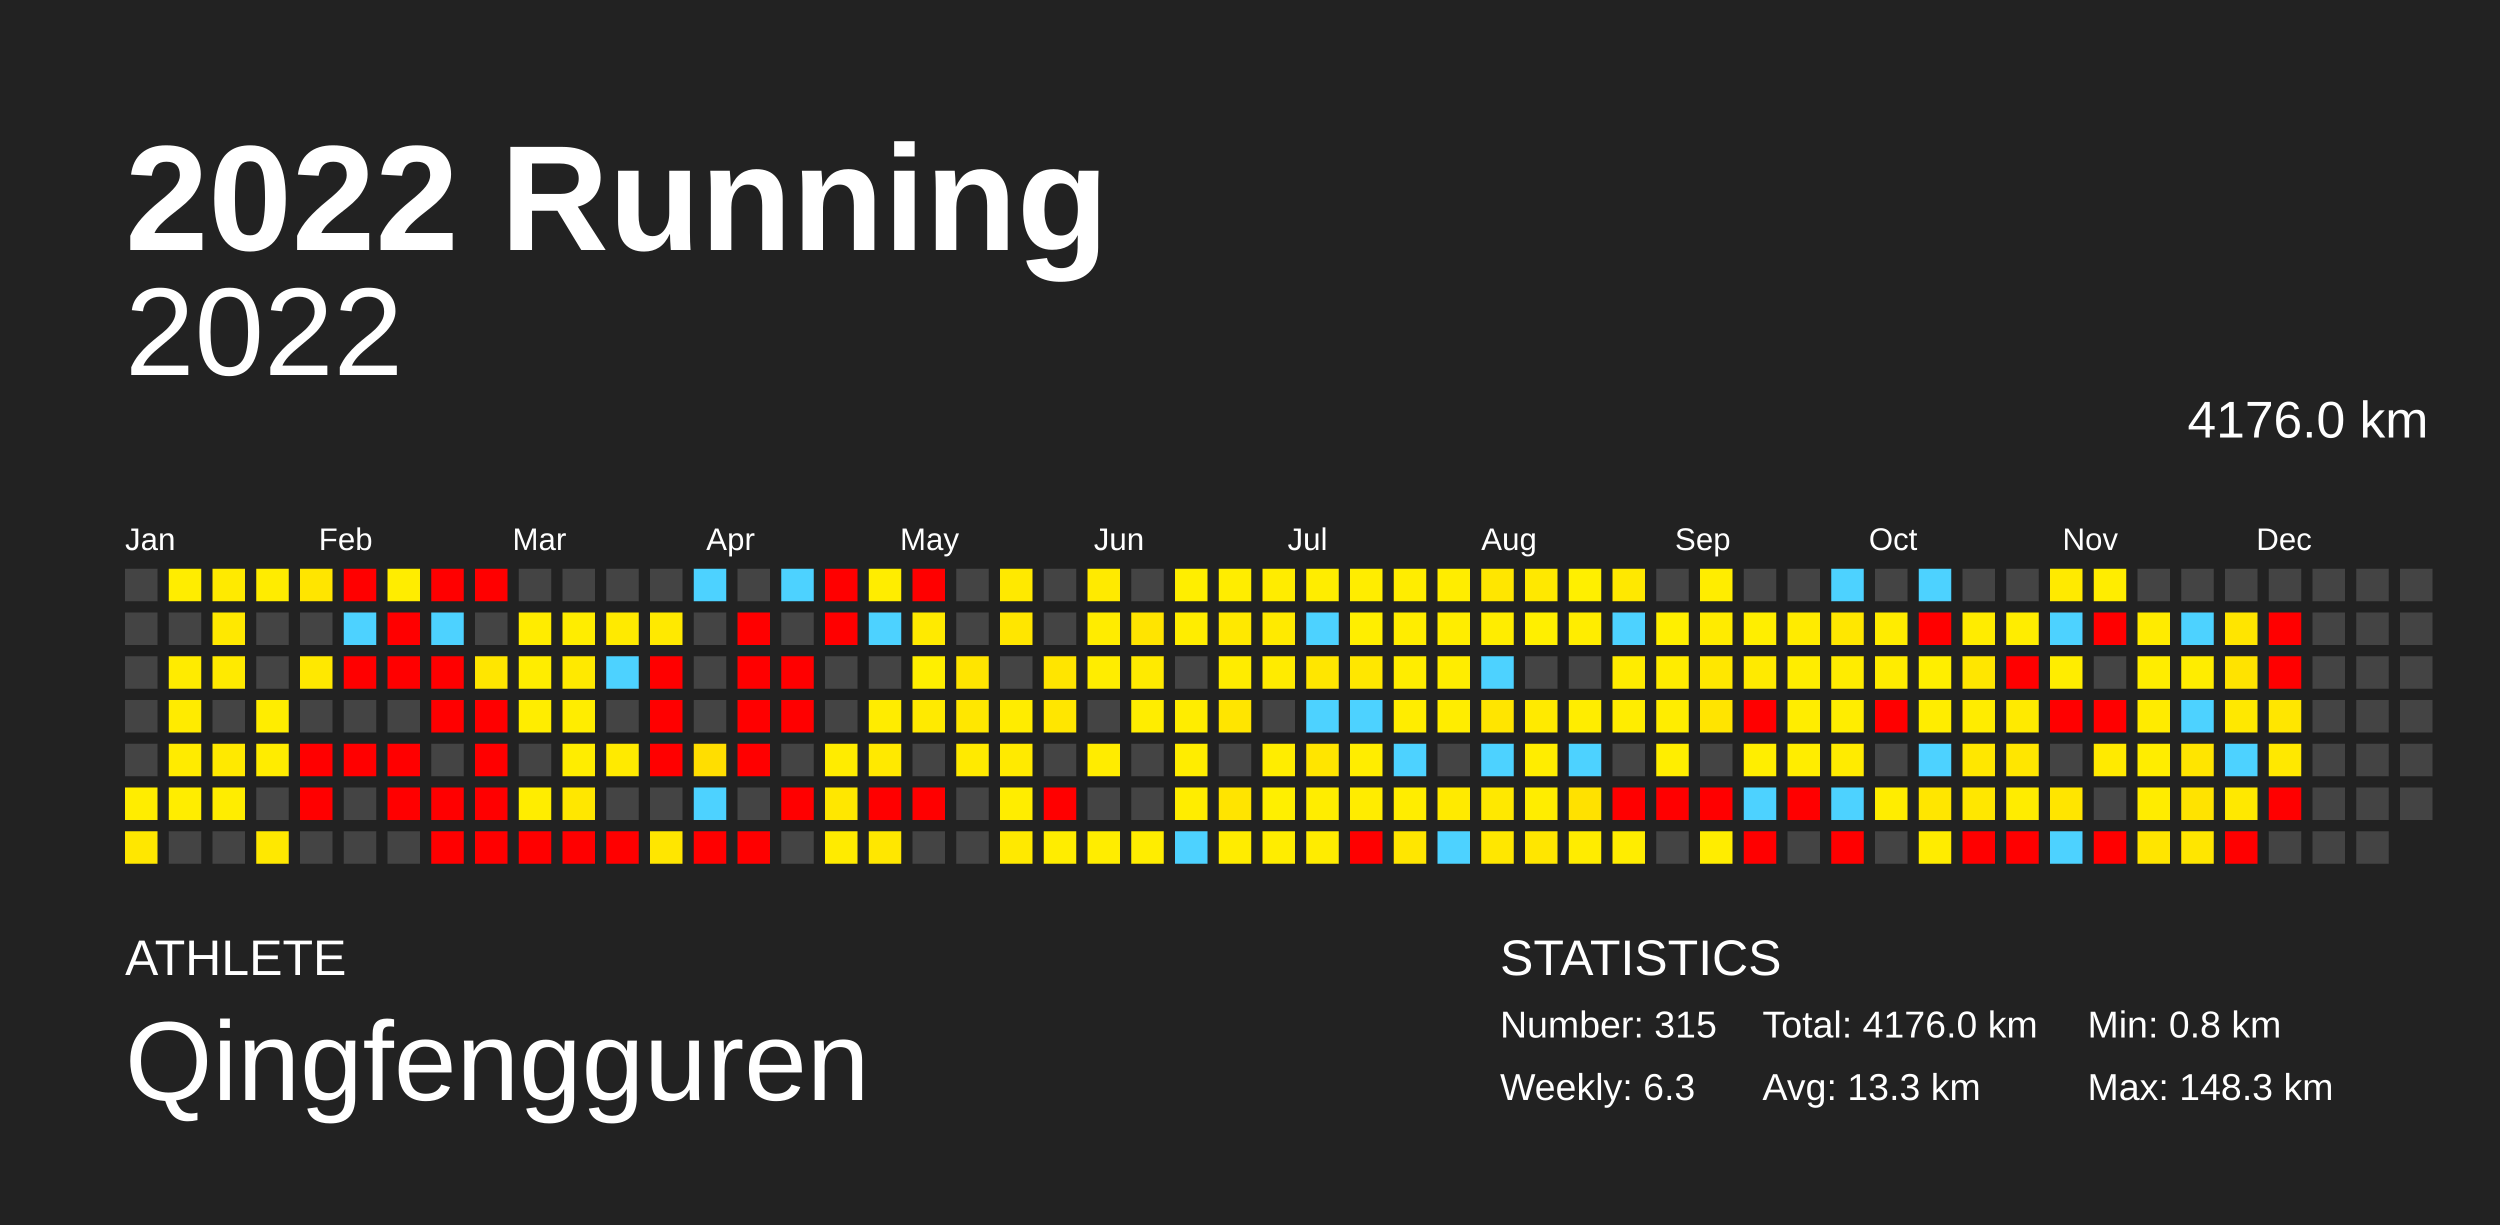
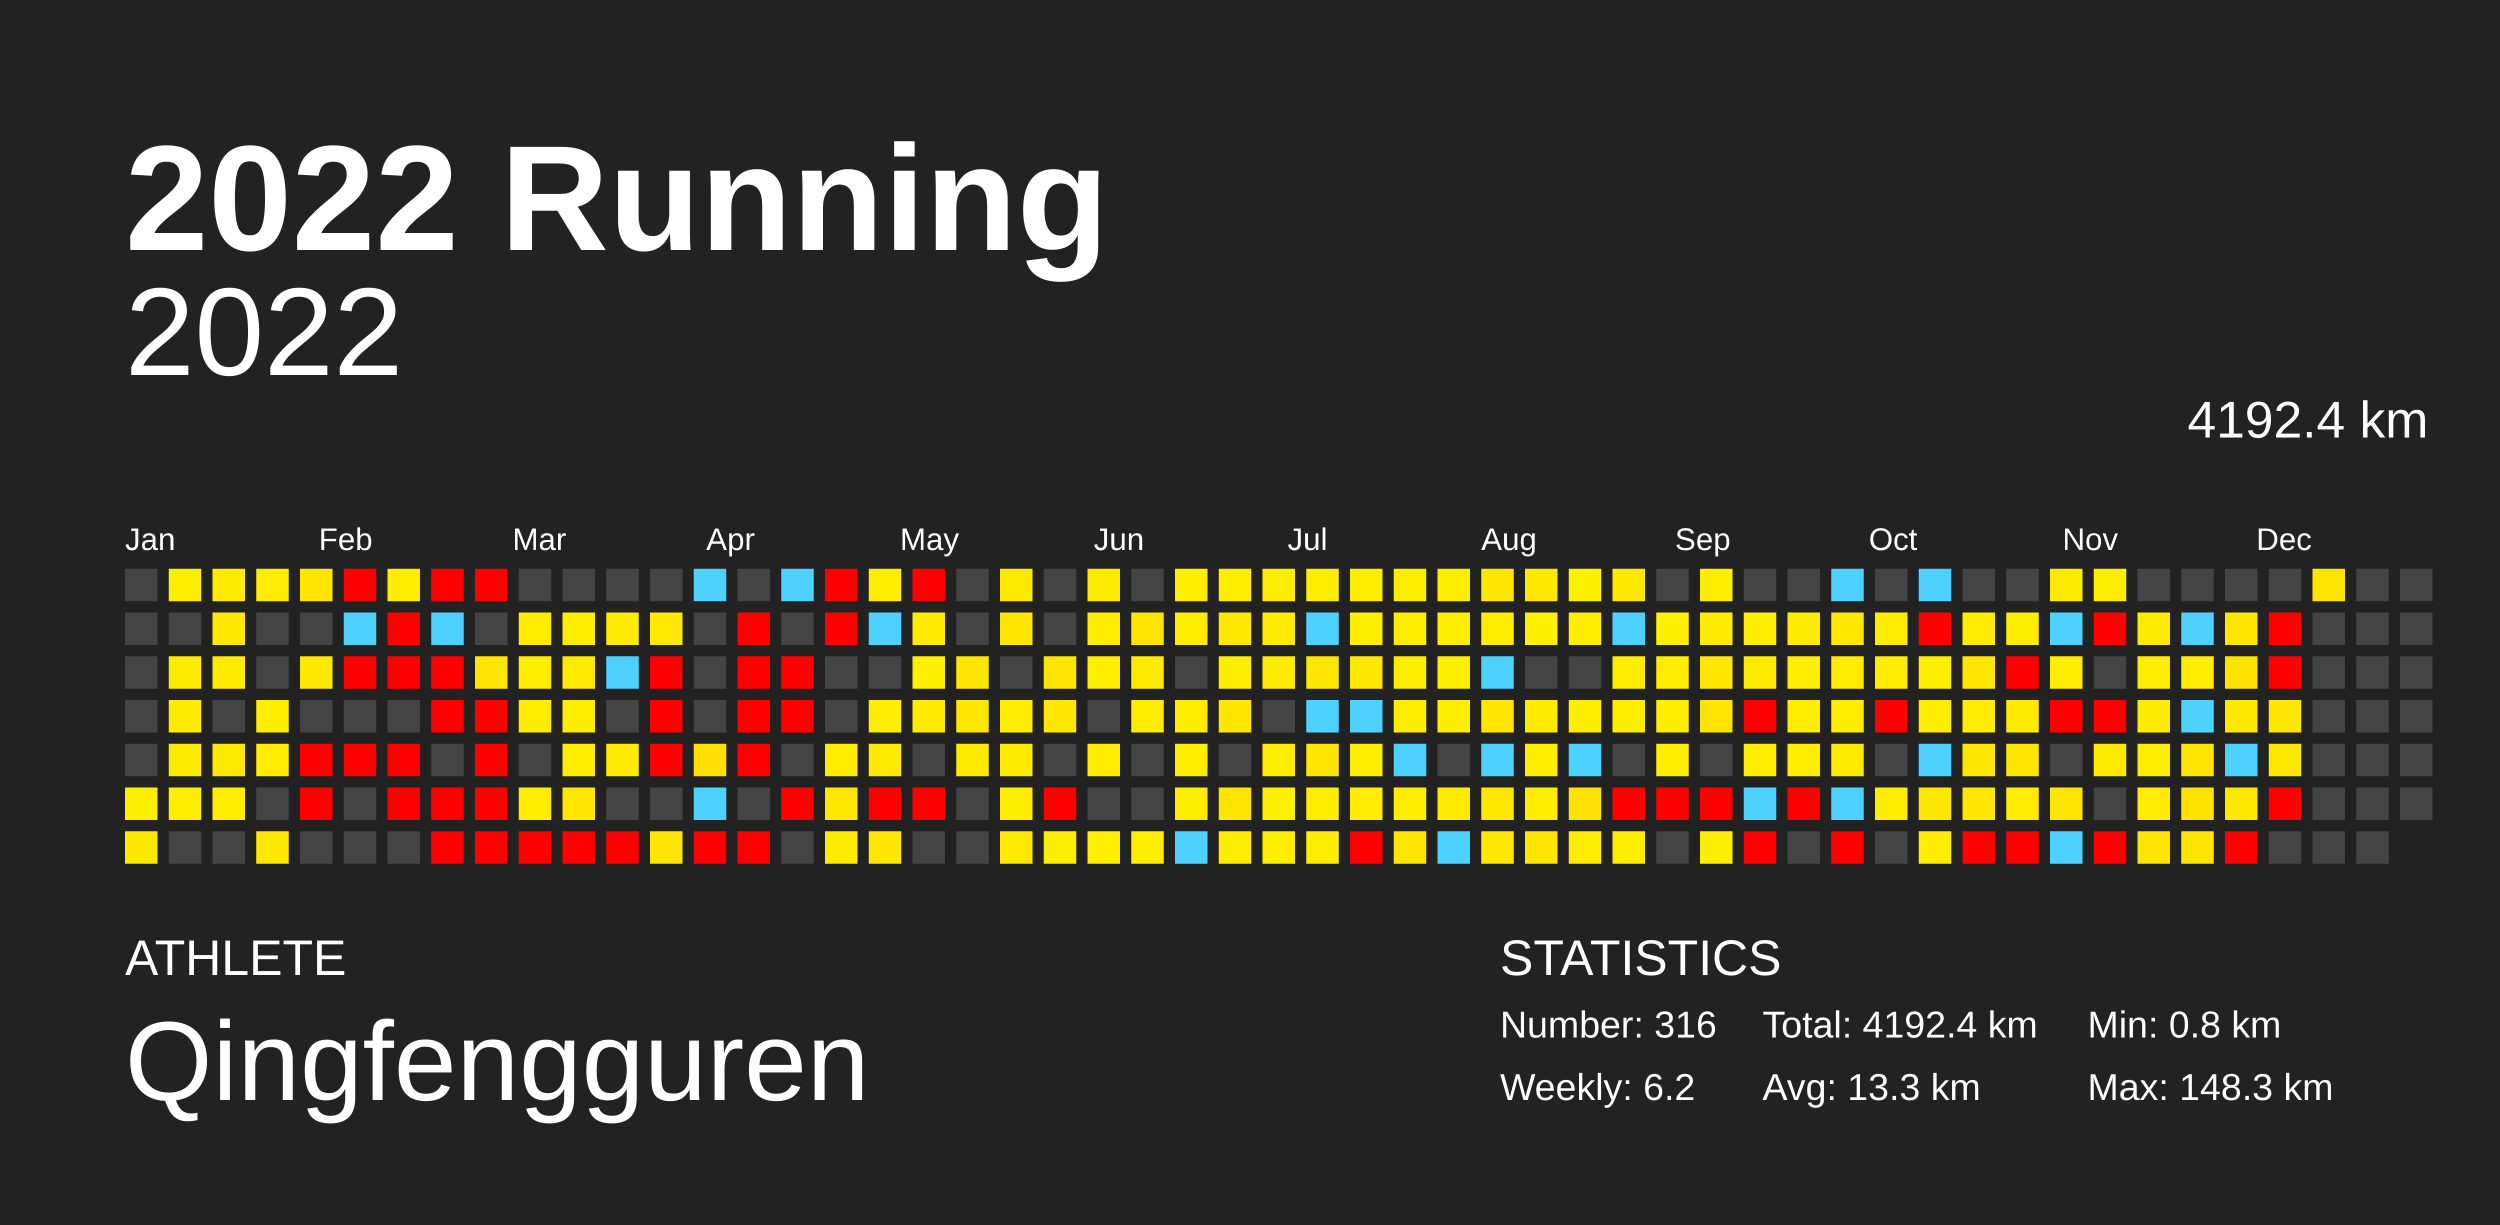
<svg xmlns="http://www.w3.org/2000/svg" baseProfile="full" height="98mm" version="1.1" viewBox="0,0,200,98" width="200mm">
  <defs />
  <rect fill="#222222" height="98" width="200" x="0" y="0" />
  <text fill="#FFFFFF" style="font-size:12px; font-family:Arial; font-weight:bold;" x="10" y="20">2022 Running</text>
  <text fill="#FFFFFF" style="font-size:4px; font-family:Arial" x="10" y="78">ATHLETE</text>
  <text fill="#FFFFFF" style="font-size:9px; font-family:Arial" x="10" y="88">Qingfengguren</text>
  <text fill="#FFFFFF" style="font-size:4px; font-family:Arial" x="120" y="78">STATISTICS</text>
-   <text fill="#FFFFFF" style="font-size:3px; font-family:Arial" x="120" y="83">Number: 315</text>
-   <text fill="#FFFFFF" style="font-size:3px; font-family:Arial" x="120" y="88">Weekly: 6.3</text>
-   <text fill="#FFFFFF" style="font-size:3px; font-family:Arial" x="141" y="83">Total: 4176.0 km</text>
+   <text fill="#FFFFFF" style="font-size:3px; font-family:Arial" x="120" y="83">Number: 316</text>
+   <text fill="#FFFFFF" style="font-size:3px; font-family:Arial" x="120" y="88">Weekly: 6.2</text>
+   <text fill="#FFFFFF" style="font-size:3px; font-family:Arial" x="141" y="83">Total: 4192.4 km</text>
  <text fill="#FFFFFF" style="font-size:3px; font-family:Arial" x="141" y="88">Avg: 13.3 km</text>
  <text fill="#FFFFFF" style="font-size:3px; font-family:Arial" x="167" y="83">Min: 0.8 km</text>
  <text fill="#FFFFFF" style="font-size:3px; font-family:Arial" x="167" y="88">Max: 148.3 km</text>
  <text alignment-baseline="hanging" fill="#FFFFFF" style="font-size:10.0px; font-family:Arial;" x="10" y="30">2022</text>
-   <text alignment-baseline="hanging" fill="#FFFFFF" style="font-size:4.125px; font-family:Arial;" x="175" y="35">4176.0 km</text>
+   <text alignment-baseline="hanging" fill="#FFFFFF" style="font-size:4.125px; font-family:Arial;" x="175" y="35">4192.4 km</text>
  <text fill="#FFFFFF" style="font-size:2.5px; font-family:Arial" x="10.0" y="44">Jan</text>
  <text fill="#FFFFFF" style="font-size:2.5px; font-family:Arial" x="25.5" y="44">Feb</text>
  <text fill="#FFFFFF" style="font-size:2.5px; font-family:Arial" x="41.0" y="44">Mar</text>
  <text fill="#FFFFFF" style="font-size:2.5px; font-family:Arial" x="56.5" y="44">Apr</text>
  <text fill="#FFFFFF" style="font-size:2.5px; font-family:Arial" x="72.0" y="44">May</text>
  <text fill="#FFFFFF" style="font-size:2.5px; font-family:Arial" x="87.5" y="44">Jun</text>
  <text fill="#FFFFFF" style="font-size:2.5px; font-family:Arial" x="103.0" y="44">Jul</text>
  <text fill="#FFFFFF" style="font-size:2.5px; font-family:Arial" x="118.5" y="44">Aug</text>
  <text fill="#FFFFFF" style="font-size:2.5px; font-family:Arial" x="134.0" y="44">Sep</text>
  <text fill="#FFFFFF" style="font-size:2.5px; font-family:Arial" x="149.5" y="44">Oct</text>
  <text fill="#FFFFFF" style="font-size:2.5px; font-family:Arial" x="165.0" y="44">Nov</text>
  <text fill="#FFFFFF" style="font-size:2.5px; font-family:Arial" x="180.5" y="44">Dec</text>
  <rect fill="#444444" height="2.6" width="2.6" x="10.0" y="45.5" />
  <rect fill="#444444" height="2.6" width="2.6" x="10.0" y="49.0" />
  <rect fill="#444444" height="2.6" width="2.6" x="10.0" y="52.5" />
  <rect fill="#444444" height="2.6" width="2.6" x="10.0" y="56.0" />
  <rect fill="#444444" height="2.6" width="2.6" x="10.0" y="59.5" />
  <rect fill="#ffed00" height="2.6" width="2.6" x="10.0" y="63.0" />
  <rect fill="#ffe700" height="2.6" width="2.6" x="10.0" y="66.5" />
  <rect fill="#ffed00" height="2.6" width="2.6" x="13.5" y="45.5" />
  <rect fill="#444444" height="2.6" width="2.6" x="13.5" y="49.0" />
  <rect fill="#ffeb00" height="2.6" width="2.6" x="13.5" y="52.5" />
  <rect fill="#ffeb00" height="2.6" width="2.6" x="13.5" y="56.0" />
  <rect fill="#ffeb00" height="2.6" width="2.6" x="13.5" y="59.5" />
  <rect fill="#ffed00" height="2.6" width="2.6" x="13.5" y="63.0" />
  <rect fill="#444444" height="2.6" width="2.6" x="13.5" y="66.5" />
  <rect fill="#ffea00" height="2.6" width="2.6" x="17.0" y="45.5" />
  <rect fill="#ffe800" height="2.6" width="2.6" x="17.0" y="49.0" />
  <rect fill="#ffea00" height="2.6" width="2.6" x="17.0" y="52.5" />
  <rect fill="#444444" height="2.6" width="2.6" x="17.0" y="56.0" />
  <rect fill="#ffe900" height="2.6" width="2.6" x="17.0" y="59.5" />
  <rect fill="#ffed00" height="2.6" width="2.6" x="17.0" y="63.0" />
  <rect fill="#444444" height="2.6" width="2.6" x="17.0" y="66.5" />
  <rect fill="#ffec00" height="2.6" width="2.6" x="20.5" y="45.5" />
  <rect fill="#444444" height="2.6" width="2.6" x="20.5" y="49.0" />
  <rect fill="#444444" height="2.6" width="2.6" x="20.5" y="52.5" />
  <rect fill="#ffed00" height="2.6" width="2.6" x="20.5" y="56.0" />
  <rect fill="#ffec00" height="2.6" width="2.6" x="20.5" y="59.5" />
  <rect fill="#444444" height="2.6" width="2.6" x="20.5" y="63.0" />
  <rect fill="#ffe800" height="2.6" width="2.6" x="20.5" y="66.5" />
  <rect fill="#ffe500" height="2.6" width="2.6" x="24.0" y="45.5" />
  <rect fill="#444444" height="2.6" width="2.6" x="24.0" y="49.0" />
  <rect fill="#ffe800" height="2.6" width="2.6" x="24.0" y="52.5" />
  <rect fill="#444444" height="2.6" width="2.6" x="24.0" y="56.0" />
  <rect fill="red" height="2.6" width="2.6" x="24.0" y="59.5" />
  <rect fill="red" height="2.6" width="2.6" x="24.0" y="63.0" />
  <rect fill="#444444" height="2.6" width="2.6" x="24.0" y="66.5" />
  <rect fill="red" height="2.6" width="2.6" x="27.5" y="45.5" />
  <rect fill="#4dd2ff" height="2.6" width="2.6" x="27.5" y="49.0" />
  <rect fill="red" height="2.6" width="2.6" x="27.5" y="52.5" />
  <rect fill="#444444" height="2.6" width="2.6" x="27.5" y="56.0" />
  <rect fill="red" height="2.6" width="2.6" x="27.5" y="59.5" />
  <rect fill="#444444" height="2.6" width="2.6" x="27.5" y="63.0" />
  <rect fill="#444444" height="2.6" width="2.6" x="27.5" y="66.5" />
  <rect fill="#ffed00" height="2.6" width="2.6" x="31.0" y="45.5" />
  <rect fill="red" height="2.6" width="2.6" x="31.0" y="49.0" />
  <rect fill="red" height="2.6" width="2.6" x="31.0" y="52.5" />
  <rect fill="#444444" height="2.6" width="2.6" x="31.0" y="56.0" />
  <rect fill="red" height="2.6" width="2.6" x="31.0" y="59.5" />
  <rect fill="red" height="2.6" width="2.6" x="31.0" y="63.0" />
  <rect fill="#444444" height="2.6" width="2.6" x="31.0" y="66.5" />
  <rect fill="red" height="2.6" width="2.6" x="34.5" y="45.5" />
  <rect fill="#4dd2ff" height="2.6" width="2.6" x="34.5" y="49.0" />
  <rect fill="red" height="2.6" width="2.6" x="34.5" y="52.5" />
  <rect fill="red" height="2.6" width="2.6" x="34.5" y="56.0" />
  <rect fill="#444444" height="2.6" width="2.6" x="34.5" y="59.5" />
  <rect fill="red" height="2.6" width="2.6" x="34.5" y="63.0" />
  <rect fill="red" height="2.6" width="2.6" x="34.5" y="66.5" />
  <rect fill="red" height="2.6" width="2.6" x="38.0" y="45.5" />
  <rect fill="#444444" height="2.6" width="2.6" x="38.0" y="49.0" />
  <rect fill="#ffe600" height="2.6" width="2.6" x="38.0" y="52.5" />
  <rect fill="red" height="2.6" width="2.6" x="38.0" y="56.0" />
  <rect fill="red" height="2.6" width="2.6" x="38.0" y="59.5" />
  <rect fill="red" height="2.6" width="2.6" x="38.0" y="63.0" />
  <rect fill="red" height="2.6" width="2.6" x="38.0" y="66.5" />
  <rect fill="#444444" height="2.6" width="2.6" x="41.5" y="45.5" />
  <rect fill="#ffec00" height="2.6" width="2.6" x="41.5" y="49.0" />
  <rect fill="#ffed00" height="2.6" width="2.6" x="41.5" y="52.5" />
  <rect fill="#ffed00" height="2.6" width="2.6" x="41.5" y="56.0" />
  <rect fill="#444444" height="2.6" width="2.6" x="41.5" y="59.5" />
  <rect fill="#ffed00" height="2.6" width="2.6" x="41.5" y="63.0" />
  <rect fill="red" height="2.6" width="2.6" x="41.5" y="66.5" />
  <rect fill="#444444" height="2.6" width="2.6" x="45.0" y="45.5" />
  <rect fill="#ffed00" height="2.6" width="2.6" x="45.0" y="49.0" />
  <rect fill="#ffe900" height="2.6" width="2.6" x="45.0" y="52.5" />
  <rect fill="#ffed00" height="2.6" width="2.6" x="45.0" y="56.0" />
  <rect fill="#ffed00" height="2.6" width="2.6" x="45.0" y="59.5" />
  <rect fill="#ffe700" height="2.6" width="2.6" x="45.0" y="63.0" />
  <rect fill="red" height="2.6" width="2.6" x="45.0" y="66.5" />
  <rect fill="#444444" height="2.6" width="2.6" x="48.5" y="45.5" />
  <rect fill="#ffea00" height="2.6" width="2.6" x="48.5" y="49.0" />
  <rect fill="#4dd2ff" height="2.6" width="2.6" x="48.5" y="52.5" />
  <rect fill="#444444" height="2.6" width="2.6" x="48.5" y="56.0" />
  <rect fill="#ffea00" height="2.6" width="2.6" x="48.5" y="59.5" />
  <rect fill="#444444" height="2.6" width="2.6" x="48.5" y="63.0" />
  <rect fill="red" height="2.6" width="2.6" x="48.5" y="66.5" />
  <rect fill="#444444" height="2.6" width="2.6" x="52.0" y="45.5" />
  <rect fill="#ffe900" height="2.6" width="2.6" x="52.0" y="49.0" />
  <rect fill="red" height="2.6" width="2.6" x="52.0" y="52.5" />
  <rect fill="red" height="2.6" width="2.6" x="52.0" y="56.0" />
  <rect fill="red" height="2.6" width="2.6" x="52.0" y="59.5" />
  <rect fill="#444444" height="2.6" width="2.6" x="52.0" y="63.0" />
  <rect fill="#ffe600" height="2.6" width="2.6" x="52.0" y="66.5" />
  <rect fill="#4dd2ff" height="2.6" width="2.6" x="55.5" y="45.5" />
  <rect fill="#444444" height="2.6" width="2.6" x="55.5" y="49.0" />
  <rect fill="#444444" height="2.6" width="2.6" x="55.5" y="52.5" />
  <rect fill="#444444" height="2.6" width="2.6" x="55.5" y="56.0" />
  <rect fill="#ffde00" height="2.6" width="2.6" x="55.5" y="59.5" />
  <rect fill="#4dd2ff" height="2.6" width="2.6" x="55.5" y="63.0" />
  <rect fill="red" height="2.6" width="2.6" x="55.5" y="66.5" />
  <rect fill="#444444" height="2.6" width="2.6" x="59.0" y="45.5" />
  <rect fill="red" height="2.6" width="2.6" x="59.0" y="49.0" />
  <rect fill="red" height="2.6" width="2.6" x="59.0" y="52.5" />
  <rect fill="red" height="2.6" width="2.6" x="59.0" y="56.0" />
  <rect fill="red" height="2.6" width="2.6" x="59.0" y="59.5" />
  <rect fill="#444444" height="2.6" width="2.6" x="59.0" y="63.0" />
  <rect fill="red" height="2.6" width="2.6" x="59.0" y="66.5" />
  <rect fill="#4dd2ff" height="2.6" width="2.6" x="62.5" y="45.5" />
  <rect fill="#444444" height="2.6" width="2.6" x="62.5" y="49.0" />
  <rect fill="red" height="2.6" width="2.6" x="62.5" y="52.5" />
  <rect fill="red" height="2.6" width="2.6" x="62.5" y="56.0" />
  <rect fill="#444444" height="2.6" width="2.6" x="62.5" y="59.5" />
  <rect fill="red" height="2.6" width="2.6" x="62.5" y="63.0" />
  <rect fill="#444444" height="2.6" width="2.6" x="62.5" y="66.5" />
  <rect fill="red" height="2.6" width="2.6" x="66.0" y="45.5" />
  <rect fill="red" height="2.6" width="2.6" x="66.0" y="49.0" />
  <rect fill="#444444" height="2.6" width="2.6" x="66.0" y="52.5" />
  <rect fill="#444444" height="2.6" width="2.6" x="66.0" y="56.0" />
  <rect fill="#ffec00" height="2.6" width="2.6" x="66.0" y="59.5" />
  <rect fill="#ffe700" height="2.6" width="2.6" x="66.0" y="63.0" />
  <rect fill="#ffeb00" height="2.6" width="2.6" x="66.0" y="66.5" />
  <rect fill="#ffed00" height="2.6" width="2.6" x="69.5" y="45.5" />
  <rect fill="#4dd2ff" height="2.6" width="2.6" x="69.5" y="49.0" />
  <rect fill="#444444" height="2.6" width="2.6" x="69.5" y="52.5" />
  <rect fill="#ffec00" height="2.6" width="2.6" x="69.5" y="56.0" />
  <rect fill="#ffe900" height="2.6" width="2.6" x="69.5" y="59.5" />
  <rect fill="red" height="2.6" width="2.6" x="69.5" y="63.0" />
  <rect fill="#ffe700" height="2.6" width="2.6" x="69.5" y="66.5" />
  <rect fill="red" height="2.6" width="2.6" x="73.0" y="45.5" />
  <rect fill="#ffea00" height="2.6" width="2.6" x="73.0" y="49.0" />
  <rect fill="#ffef00" height="2.6" width="2.6" x="73.0" y="52.5" />
  <rect fill="#ffea00" height="2.6" width="2.6" x="73.0" y="56.0" />
  <rect fill="#444444" height="2.6" width="2.6" x="73.0" y="59.5" />
  <rect fill="red" height="2.6" width="2.6" x="73.0" y="63.0" />
  <rect fill="#444444" height="2.6" width="2.6" x="73.0" y="66.5" />
  <rect fill="#444444" height="2.6" width="2.6" x="76.5" y="45.5" />
  <rect fill="#444444" height="2.6" width="2.6" x="76.5" y="49.0" />
  <rect fill="#ffe500" height="2.6" width="2.6" x="76.5" y="52.5" />
  <rect fill="#ffe700" height="2.6" width="2.6" x="76.5" y="56.0" />
  <rect fill="#ffea00" height="2.6" width="2.6" x="76.5" y="59.5" />
  <rect fill="#444444" height="2.6" width="2.6" x="76.5" y="63.0" />
  <rect fill="#444444" height="2.6" width="2.6" x="76.5" y="66.5" />
  <rect fill="#ffe900" height="2.6" width="2.6" x="80.0" y="45.5" />
  <rect fill="#ffe600" height="2.6" width="2.6" x="80.0" y="49.0" />
  <rect fill="#444444" height="2.6" width="2.6" x="80.0" y="52.5" />
  <rect fill="#ffec00" height="2.6" width="2.6" x="80.0" y="56.0" />
  <rect fill="#ffea00" height="2.6" width="2.6" x="80.0" y="59.5" />
  <rect fill="#ffed00" height="2.6" width="2.6" x="80.0" y="63.0" />
  <rect fill="#ffe900" height="2.6" width="2.6" x="80.0" y="66.5" />
  <rect fill="#444444" height="2.6" width="2.6" x="83.5" y="45.5" />
  <rect fill="#444444" height="2.6" width="2.6" x="83.5" y="49.0" />
  <rect fill="#ffe500" height="2.6" width="2.6" x="83.5" y="52.5" />
  <rect fill="#ffe600" height="2.6" width="2.6" x="83.5" y="56.0" />
  <rect fill="#444444" height="2.6" width="2.6" x="83.5" y="59.5" />
  <rect fill="red" height="2.6" width="2.6" x="83.5" y="63.0" />
  <rect fill="#ffed00" height="2.6" width="2.6" x="83.5" y="66.5" />
  <rect fill="#ffea00" height="2.6" width="2.6" x="87.0" y="45.5" />
  <rect fill="#ffec00" height="2.6" width="2.6" x="87.0" y="49.0" />
  <rect fill="#ffed00" height="2.6" width="2.6" x="87.0" y="52.5" />
  <rect fill="#444444" height="2.6" width="2.6" x="87.0" y="56.0" />
  <rect fill="#ffec00" height="2.6" width="2.6" x="87.0" y="59.5" />
  <rect fill="#444444" height="2.6" width="2.6" x="87.0" y="63.0" />
  <rect fill="#ffed00" height="2.6" width="2.6" x="87.0" y="66.5" />
  <rect fill="#444444" height="2.6" width="2.6" x="90.5" y="45.5" />
  <rect fill="#ffe400" height="2.6" width="2.6" x="90.5" y="49.0" />
  <rect fill="#ffea00" height="2.6" width="2.6" x="90.5" y="52.5" />
  <rect fill="#ffed00" height="2.6" width="2.6" x="90.5" y="56.0" />
  <rect fill="#444444" height="2.6" width="2.6" x="90.5" y="59.5" />
  <rect fill="#444444" height="2.6" width="2.6" x="90.5" y="63.0" />
  <rect fill="#ffed00" height="2.6" width="2.6" x="90.5" y="66.5" />
  <rect fill="#ffee00" height="2.6" width="2.6" x="94.0" y="45.5" />
  <rect fill="#ffed00" height="2.6" width="2.6" x="94.0" y="49.0" />
  <rect fill="#444444" height="2.6" width="2.6" x="94.0" y="52.5" />
  <rect fill="#ffed00" height="2.6" width="2.6" x="94.0" y="56.0" />
  <rect fill="#ffed00" height="2.6" width="2.6" x="94.0" y="59.5" />
  <rect fill="#ffed00" height="2.6" width="2.6" x="94.0" y="63.0" />
  <rect fill="#4dd2ff" height="2.6" width="2.6" x="94.0" y="66.5" />
  <rect fill="#ffed00" height="2.6" width="2.6" x="97.5" y="45.5" />
  <rect fill="#ffe800" height="2.6" width="2.6" x="97.5" y="49.0" />
  <rect fill="#ffec00" height="2.6" width="2.6" x="97.5" y="52.5" />
  <rect fill="#ffe500" height="2.6" width="2.6" x="97.5" y="56.0" />
  <rect fill="#444444" height="2.6" width="2.6" x="97.5" y="59.5" />
  <rect fill="#ffe400" height="2.6" width="2.6" x="97.5" y="63.0" />
  <rect fill="#ffec00" height="2.6" width="2.6" x="97.5" y="66.5" />
  <rect fill="#ffec00" height="2.6" width="2.6" x="101.0" y="45.5" />
  <rect fill="#ffea00" height="2.6" width="2.6" x="101.0" y="49.0" />
  <rect fill="#ffeb00" height="2.6" width="2.6" x="101.0" y="52.5" />
  <rect fill="#444444" height="2.6" width="2.6" x="101.0" y="56.0" />
  <rect fill="#ffed00" height="2.6" width="2.6" x="101.0" y="59.5" />
  <rect fill="#ffef00" height="2.6" width="2.6" x="101.0" y="63.0" />
  <rect fill="#ffed00" height="2.6" width="2.6" x="101.0" y="66.5" />
  <rect fill="#ffed00" height="2.6" width="2.6" x="104.5" y="45.5" />
  <rect fill="#4dd2ff" height="2.6" width="2.6" x="104.5" y="49.0" />
  <rect fill="#ffe600" height="2.6" width="2.6" x="104.5" y="52.5" />
  <rect fill="#4dd2ff" height="2.6" width="2.6" x="104.5" y="56.0" />
  <rect fill="#ffe500" height="2.6" width="2.6" x="104.5" y="59.5" />
  <rect fill="#ffed00" height="2.6" width="2.6" x="104.5" y="63.0" />
  <rect fill="#ffec00" height="2.6" width="2.6" x="104.5" y="66.5" />
  <rect fill="#ffed00" height="2.6" width="2.6" x="108.0" y="45.5" />
  <rect fill="#ffee00" height="2.6" width="2.6" x="108.0" y="49.0" />
  <rect fill="#ffe700" height="2.6" width="2.6" x="108.0" y="52.5" />
  <rect fill="#4dd2ff" height="2.6" width="2.6" x="108.0" y="56.0" />
  <rect fill="#ffed00" height="2.6" width="2.6" x="108.0" y="59.5" />
  <rect fill="#ffec00" height="2.6" width="2.6" x="108.0" y="63.0" />
  <rect fill="red" height="2.6" width="2.6" x="108.0" y="66.5" />
  <rect fill="#ffed00" height="2.6" width="2.6" x="111.5" y="45.5" />
  <rect fill="#ffed00" height="2.6" width="2.6" x="111.5" y="49.0" />
  <rect fill="#ffed00" height="2.6" width="2.6" x="111.5" y="52.5" />
  <rect fill="#ffed00" height="2.6" width="2.6" x="111.5" y="56.0" />
  <rect fill="#4dd2ff" height="2.6" width="2.6" x="111.5" y="59.5" />
  <rect fill="#ffed00" height="2.6" width="2.6" x="111.5" y="63.0" />
  <rect fill="#ffe600" height="2.6" width="2.6" x="111.5" y="66.5" />
  <rect fill="#ffed00" height="2.6" width="2.6" x="115.0" y="45.5" />
  <rect fill="#ffed00" height="2.6" width="2.6" x="115.0" y="49.0" />
  <rect fill="#ffed00" height="2.6" width="2.6" x="115.0" y="52.5" />
  <rect fill="#ffed00" height="2.6" width="2.6" x="115.0" y="56.0" />
  <rect fill="#444444" height="2.6" width="2.6" x="115.0" y="59.5" />
  <rect fill="#ffea00" height="2.6" width="2.6" x="115.0" y="63.0" />
  <rect fill="#4dd2ff" height="2.6" width="2.6" x="115.0" y="66.5" />
  <rect fill="#ffe600" height="2.6" width="2.6" x="118.5" y="45.5" />
  <rect fill="#ffed00" height="2.6" width="2.6" x="118.5" y="49.0" />
  <rect fill="#4dd2ff" height="2.6" width="2.6" x="118.5" y="52.5" />
  <rect fill="#ffe500" height="2.6" width="2.6" x="118.5" y="56.0" />
  <rect fill="#4dd2ff" height="2.6" width="2.6" x="118.5" y="59.5" />
  <rect fill="#ffe800" height="2.6" width="2.6" x="118.5" y="63.0" />
  <rect fill="#ffe700" height="2.6" width="2.6" x="118.5" y="66.5" />
  <rect fill="#ffe800" height="2.6" width="2.6" x="122.0" y="45.5" />
  <rect fill="#ffef00" height="2.6" width="2.6" x="122.0" y="49.0" />
  <rect fill="#444444" height="2.6" width="2.6" x="122.0" y="52.5" />
  <rect fill="#ffea00" height="2.6" width="2.6" x="122.0" y="56.0" />
  <rect fill="#ffed00" height="2.6" width="2.6" x="122.0" y="59.5" />
  <rect fill="#ffed00" height="2.6" width="2.6" x="122.0" y="63.0" />
  <rect fill="#ffe600" height="2.6" width="2.6" x="122.0" y="66.5" />
  <rect fill="#ffef00" height="2.6" width="2.6" x="125.5" y="45.5" />
  <rect fill="#ffed00" height="2.6" width="2.6" x="125.5" y="49.0" />
  <rect fill="#444444" height="2.6" width="2.6" x="125.5" y="52.5" />
  <rect fill="#ffed00" height="2.6" width="2.6" x="125.5" y="56.0" />
  <rect fill="#4dd2ff" height="2.6" width="2.6" x="125.5" y="59.5" />
  <rect fill="#ffe100" height="2.6" width="2.6" x="125.5" y="63.0" />
  <rect fill="#ffec00" height="2.6" width="2.6" x="125.5" y="66.5" />
  <rect fill="#ffe800" height="2.6" width="2.6" x="129.0" y="45.5" />
  <rect fill="#4dd2ff" height="2.6" width="2.6" x="129.0" y="49.0" />
  <rect fill="#ffec00" height="2.6" width="2.6" x="129.0" y="52.5" />
  <rect fill="#ffed00" height="2.6" width="2.6" x="129.0" y="56.0" />
  <rect fill="#444444" height="2.6" width="2.6" x="129.0" y="59.5" />
  <rect fill="red" height="2.6" width="2.6" x="129.0" y="63.0" />
  <rect fill="#ffed00" height="2.6" width="2.6" x="129.0" y="66.5" />
  <rect fill="#444444" height="2.6" width="2.6" x="132.5" y="45.5" />
  <rect fill="#ffef00" height="2.6" width="2.6" x="132.5" y="49.0" />
  <rect fill="#ffec00" height="2.6" width="2.6" x="132.5" y="52.5" />
  <rect fill="#ffed00" height="2.6" width="2.6" x="132.5" y="56.0" />
  <rect fill="#ffee00" height="2.6" width="2.6" x="132.5" y="59.5" />
  <rect fill="red" height="2.6" width="2.6" x="132.5" y="63.0" />
  <rect fill="#444444" height="2.6" width="2.6" x="132.5" y="66.5" />
  <rect fill="#ffed00" height="2.6" width="2.6" x="136.0" y="45.5" />
  <rect fill="#ffeb00" height="2.6" width="2.6" x="136.0" y="49.0" />
  <rect fill="#ffe700" height="2.6" width="2.6" x="136.0" y="52.5" />
  <rect fill="#ffe400" height="2.6" width="2.6" x="136.0" y="56.0" />
  <rect fill="#444444" height="2.6" width="2.6" x="136.0" y="59.5" />
  <rect fill="red" height="2.6" width="2.6" x="136.0" y="63.0" />
  <rect fill="#ffed00" height="2.6" width="2.6" x="136.0" y="66.5" />
  <rect fill="#444444" height="2.6" width="2.6" x="139.5" y="45.5" />
  <rect fill="#ffee00" height="2.6" width="2.6" x="139.5" y="49.0" />
  <rect fill="#ffea00" height="2.6" width="2.6" x="139.5" y="52.5" />
  <rect fill="red" height="2.6" width="2.6" x="139.5" y="56.0" />
  <rect fill="#ffee00" height="2.6" width="2.6" x="139.5" y="59.5" />
  <rect fill="#4dd2ff" height="2.6" width="2.6" x="139.5" y="63.0" />
  <rect fill="red" height="2.6" width="2.6" x="139.5" y="66.5" />
  <rect fill="#444444" height="2.6" width="2.6" x="143.0" y="45.5" />
  <rect fill="#ffeb00" height="2.6" width="2.6" x="143.0" y="49.0" />
  <rect fill="#ffed00" height="2.6" width="2.6" x="143.0" y="52.5" />
  <rect fill="#ffed00" height="2.6" width="2.6" x="143.0" y="56.0" />
  <rect fill="#ffed00" height="2.6" width="2.6" x="143.0" y="59.5" />
  <rect fill="red" height="2.6" width="2.6" x="143.0" y="63.0" />
  <rect fill="#444444" height="2.6" width="2.6" x="143.0" y="66.5" />
  <rect fill="#4dd2ff" height="2.6" width="2.6" x="146.5" y="45.5" />
  <rect fill="#ffe700" height="2.6" width="2.6" x="146.5" y="49.0" />
  <rect fill="#ffec00" height="2.6" width="2.6" x="146.5" y="52.5" />
  <rect fill="#ffed00" height="2.6" width="2.6" x="146.5" y="56.0" />
  <rect fill="#ffeb00" height="2.6" width="2.6" x="146.5" y="59.5" />
  <rect fill="#4dd2ff" height="2.6" width="2.6" x="146.5" y="63.0" />
  <rect fill="red" height="2.6" width="2.6" x="146.5" y="66.5" />
  <rect fill="#444444" height="2.6" width="2.6" x="150.0" y="45.5" />
  <rect fill="#ffec00" height="2.6" width="2.6" x="150.0" y="49.0" />
  <rect fill="#ffec00" height="2.6" width="2.6" x="150.0" y="52.5" />
  <rect fill="red" height="2.6" width="2.6" x="150.0" y="56.0" />
  <rect fill="#444444" height="2.6" width="2.6" x="150.0" y="59.5" />
  <rect fill="#ffed00" height="2.6" width="2.6" x="150.0" y="63.0" />
  <rect fill="#444444" height="2.6" width="2.6" x="150.0" y="66.5" />
  <rect fill="#4dd2ff" height="2.6" width="2.6" x="153.5" y="45.5" />
  <rect fill="red" height="2.6" width="2.6" x="153.5" y="49.0" />
  <rect fill="#ffee00" height="2.6" width="2.6" x="153.5" y="52.5" />
  <rect fill="#ffed00" height="2.6" width="2.6" x="153.5" y="56.0" />
  <rect fill="#4dd2ff" height="2.6" width="2.6" x="153.5" y="59.5" />
  <rect fill="#ffe600" height="2.6" width="2.6" x="153.5" y="63.0" />
  <rect fill="#ffec00" height="2.6" width="2.6" x="153.5" y="66.5" />
  <rect fill="#444444" height="2.6" width="2.6" x="157.0" y="45.5" />
  <rect fill="#ffec00" height="2.6" width="2.6" x="157.0" y="49.0" />
  <rect fill="#ffe600" height="2.6" width="2.6" x="157.0" y="52.5" />
  <rect fill="#ffec00" height="2.6" width="2.6" x="157.0" y="56.0" />
  <rect fill="#ffe700" height="2.6" width="2.6" x="157.0" y="59.5" />
  <rect fill="#ffe700" height="2.6" width="2.6" x="157.0" y="63.0" />
  <rect fill="red" height="2.6" width="2.6" x="157.0" y="66.5" />
  <rect fill="#444444" height="2.6" width="2.6" x="160.5" y="45.5" />
  <rect fill="#ffed00" height="2.6" width="2.6" x="160.5" y="49.0" />
  <rect fill="red" height="2.6" width="2.6" x="160.5" y="52.5" />
  <rect fill="#ffea00" height="2.6" width="2.6" x="160.5" y="56.0" />
  <rect fill="#ffe600" height="2.6" width="2.6" x="160.5" y="59.5" />
  <rect fill="#ffec00" height="2.6" width="2.6" x="160.5" y="63.0" />
  <rect fill="red" height="2.6" width="2.6" x="160.5" y="66.5" />
  <rect fill="#ffea00" height="2.6" width="2.6" x="164.0" y="45.5" />
  <rect fill="#4dd2ff" height="2.6" width="2.6" x="164.0" y="49.0" />
  <rect fill="#ffed00" height="2.6" width="2.6" x="164.0" y="52.5" />
  <rect fill="red" height="2.6" width="2.6" x="164.0" y="56.0" />
  <rect fill="#444444" height="2.6" width="2.6" x="164.0" y="59.5" />
  <rect fill="#ffe500" height="2.6" width="2.6" x="164.0" y="63.0" />
  <rect fill="#4dd2ff" height="2.6" width="2.6" x="164.0" y="66.5" />
  <rect fill="#ffed00" height="2.6" width="2.6" x="167.5" y="45.5" />
  <rect fill="red" height="2.6" width="2.6" x="167.5" y="49.0" />
  <rect fill="#444444" height="2.6" width="2.6" x="167.5" y="52.5" />
  <rect fill="red" height="2.6" width="2.6" x="167.5" y="56.0" />
  <rect fill="#ffea00" height="2.6" width="2.6" x="167.5" y="59.5" />
  <rect fill="#444444" height="2.6" width="2.6" x="167.5" y="63.0" />
  <rect fill="red" height="2.6" width="2.6" x="167.5" y="66.5" />
  <rect fill="#444444" height="2.6" width="2.6" x="171.0" y="45.5" />
  <rect fill="#ffeb00" height="2.6" width="2.6" x="171.0" y="49.0" />
  <rect fill="#ffed00" height="2.6" width="2.6" x="171.0" y="52.5" />
  <rect fill="#ffeb00" height="2.6" width="2.6" x="171.0" y="56.0" />
  <rect fill="#ffed00" height="2.6" width="2.6" x="171.0" y="59.5" />
  <rect fill="#ffec00" height="2.6" width="2.6" x="171.0" y="63.0" />
  <rect fill="#ffe500" height="2.6" width="2.6" x="171.0" y="66.5" />
  <rect fill="#444444" height="2.6" width="2.6" x="174.5" y="45.5" />
  <rect fill="#4dd2ff" height="2.6" width="2.6" x="174.5" y="49.0" />
  <rect fill="#ffed00" height="2.6" width="2.6" x="174.5" y="52.5" />
  <rect fill="#4dd2ff" height="2.6" width="2.6" x="174.5" y="56.0" />
  <rect fill="#ffe500" height="2.6" width="2.6" x="174.5" y="59.5" />
  <rect fill="#ffe300" height="2.6" width="2.6" x="174.5" y="63.0" />
  <rect fill="#ffe600" height="2.6" width="2.6" x="174.5" y="66.5" />
  <rect fill="#444444" height="2.6" width="2.6" x="178.0" y="45.5" />
  <rect fill="#ffe500" height="2.6" width="2.6" x="178.0" y="49.0" />
  <rect fill="#ffe300" height="2.6" width="2.6" x="178.0" y="52.5" />
  <rect fill="#ffe800" height="2.6" width="2.6" x="178.0" y="56.0" />
  <rect fill="#4dd2ff" height="2.6" width="2.6" x="178.0" y="59.5" />
  <rect fill="#ffe800" height="2.6" width="2.6" x="178.0" y="63.0" />
  <rect fill="red" height="2.6" width="2.6" x="178.0" y="66.5" />
  <rect fill="#444444" height="2.6" width="2.6" x="181.5" y="45.5" />
  <rect fill="red" height="2.6" width="2.6" x="181.5" y="49.0" />
  <rect fill="red" height="2.6" width="2.6" x="181.5" y="52.5" />
  <rect fill="#ffe600" height="2.6" width="2.6" x="181.5" y="56.0" />
  <rect fill="#ffe800" height="2.6" width="2.6" x="181.5" y="59.5" />
  <rect fill="red" height="2.6" width="2.6" x="181.5" y="63.0" />
  <rect fill="#444444" height="2.6" width="2.6" x="181.5" y="66.5" />
-   <rect fill="#444444" height="2.6" width="2.6" x="185.0" y="45.5" />
+   <rect fill="#ffe400" height="2.6" width="2.6" x="185.0" y="45.5" />
  <rect fill="#444444" height="2.6" width="2.6" x="185.0" y="49.0" />
  <rect fill="#444444" height="2.6" width="2.6" x="185.0" y="52.5" />
  <rect fill="#444444" height="2.6" width="2.6" x="185.0" y="56.0" />
  <rect fill="#444444" height="2.6" width="2.6" x="185.0" y="59.5" />
  <rect fill="#444444" height="2.6" width="2.6" x="185.0" y="63.0" />
  <rect fill="#444444" height="2.6" width="2.6" x="185.0" y="66.5" />
  <rect fill="#444444" height="2.6" width="2.6" x="188.5" y="45.5" />
  <rect fill="#444444" height="2.6" width="2.6" x="188.5" y="49.0" />
  <rect fill="#444444" height="2.6" width="2.6" x="188.5" y="52.5" />
  <rect fill="#444444" height="2.6" width="2.6" x="188.5" y="56.0" />
  <rect fill="#444444" height="2.6" width="2.6" x="188.5" y="59.5" />
  <rect fill="#444444" height="2.6" width="2.6" x="188.5" y="63.0" />
  <rect fill="#444444" height="2.6" width="2.6" x="188.5" y="66.5" />
  <rect fill="#444444" height="2.6" width="2.6" x="192.0" y="45.5" />
  <rect fill="#444444" height="2.6" width="2.6" x="192.0" y="49.0" />
  <rect fill="#444444" height="2.6" width="2.6" x="192.0" y="52.5" />
  <rect fill="#444444" height="2.6" width="2.6" x="192.0" y="56.0" />
  <rect fill="#444444" height="2.6" width="2.6" x="192.0" y="59.5" />
  <rect fill="#444444" height="2.6" width="2.6" x="192.0" y="63.0" />
</svg>
